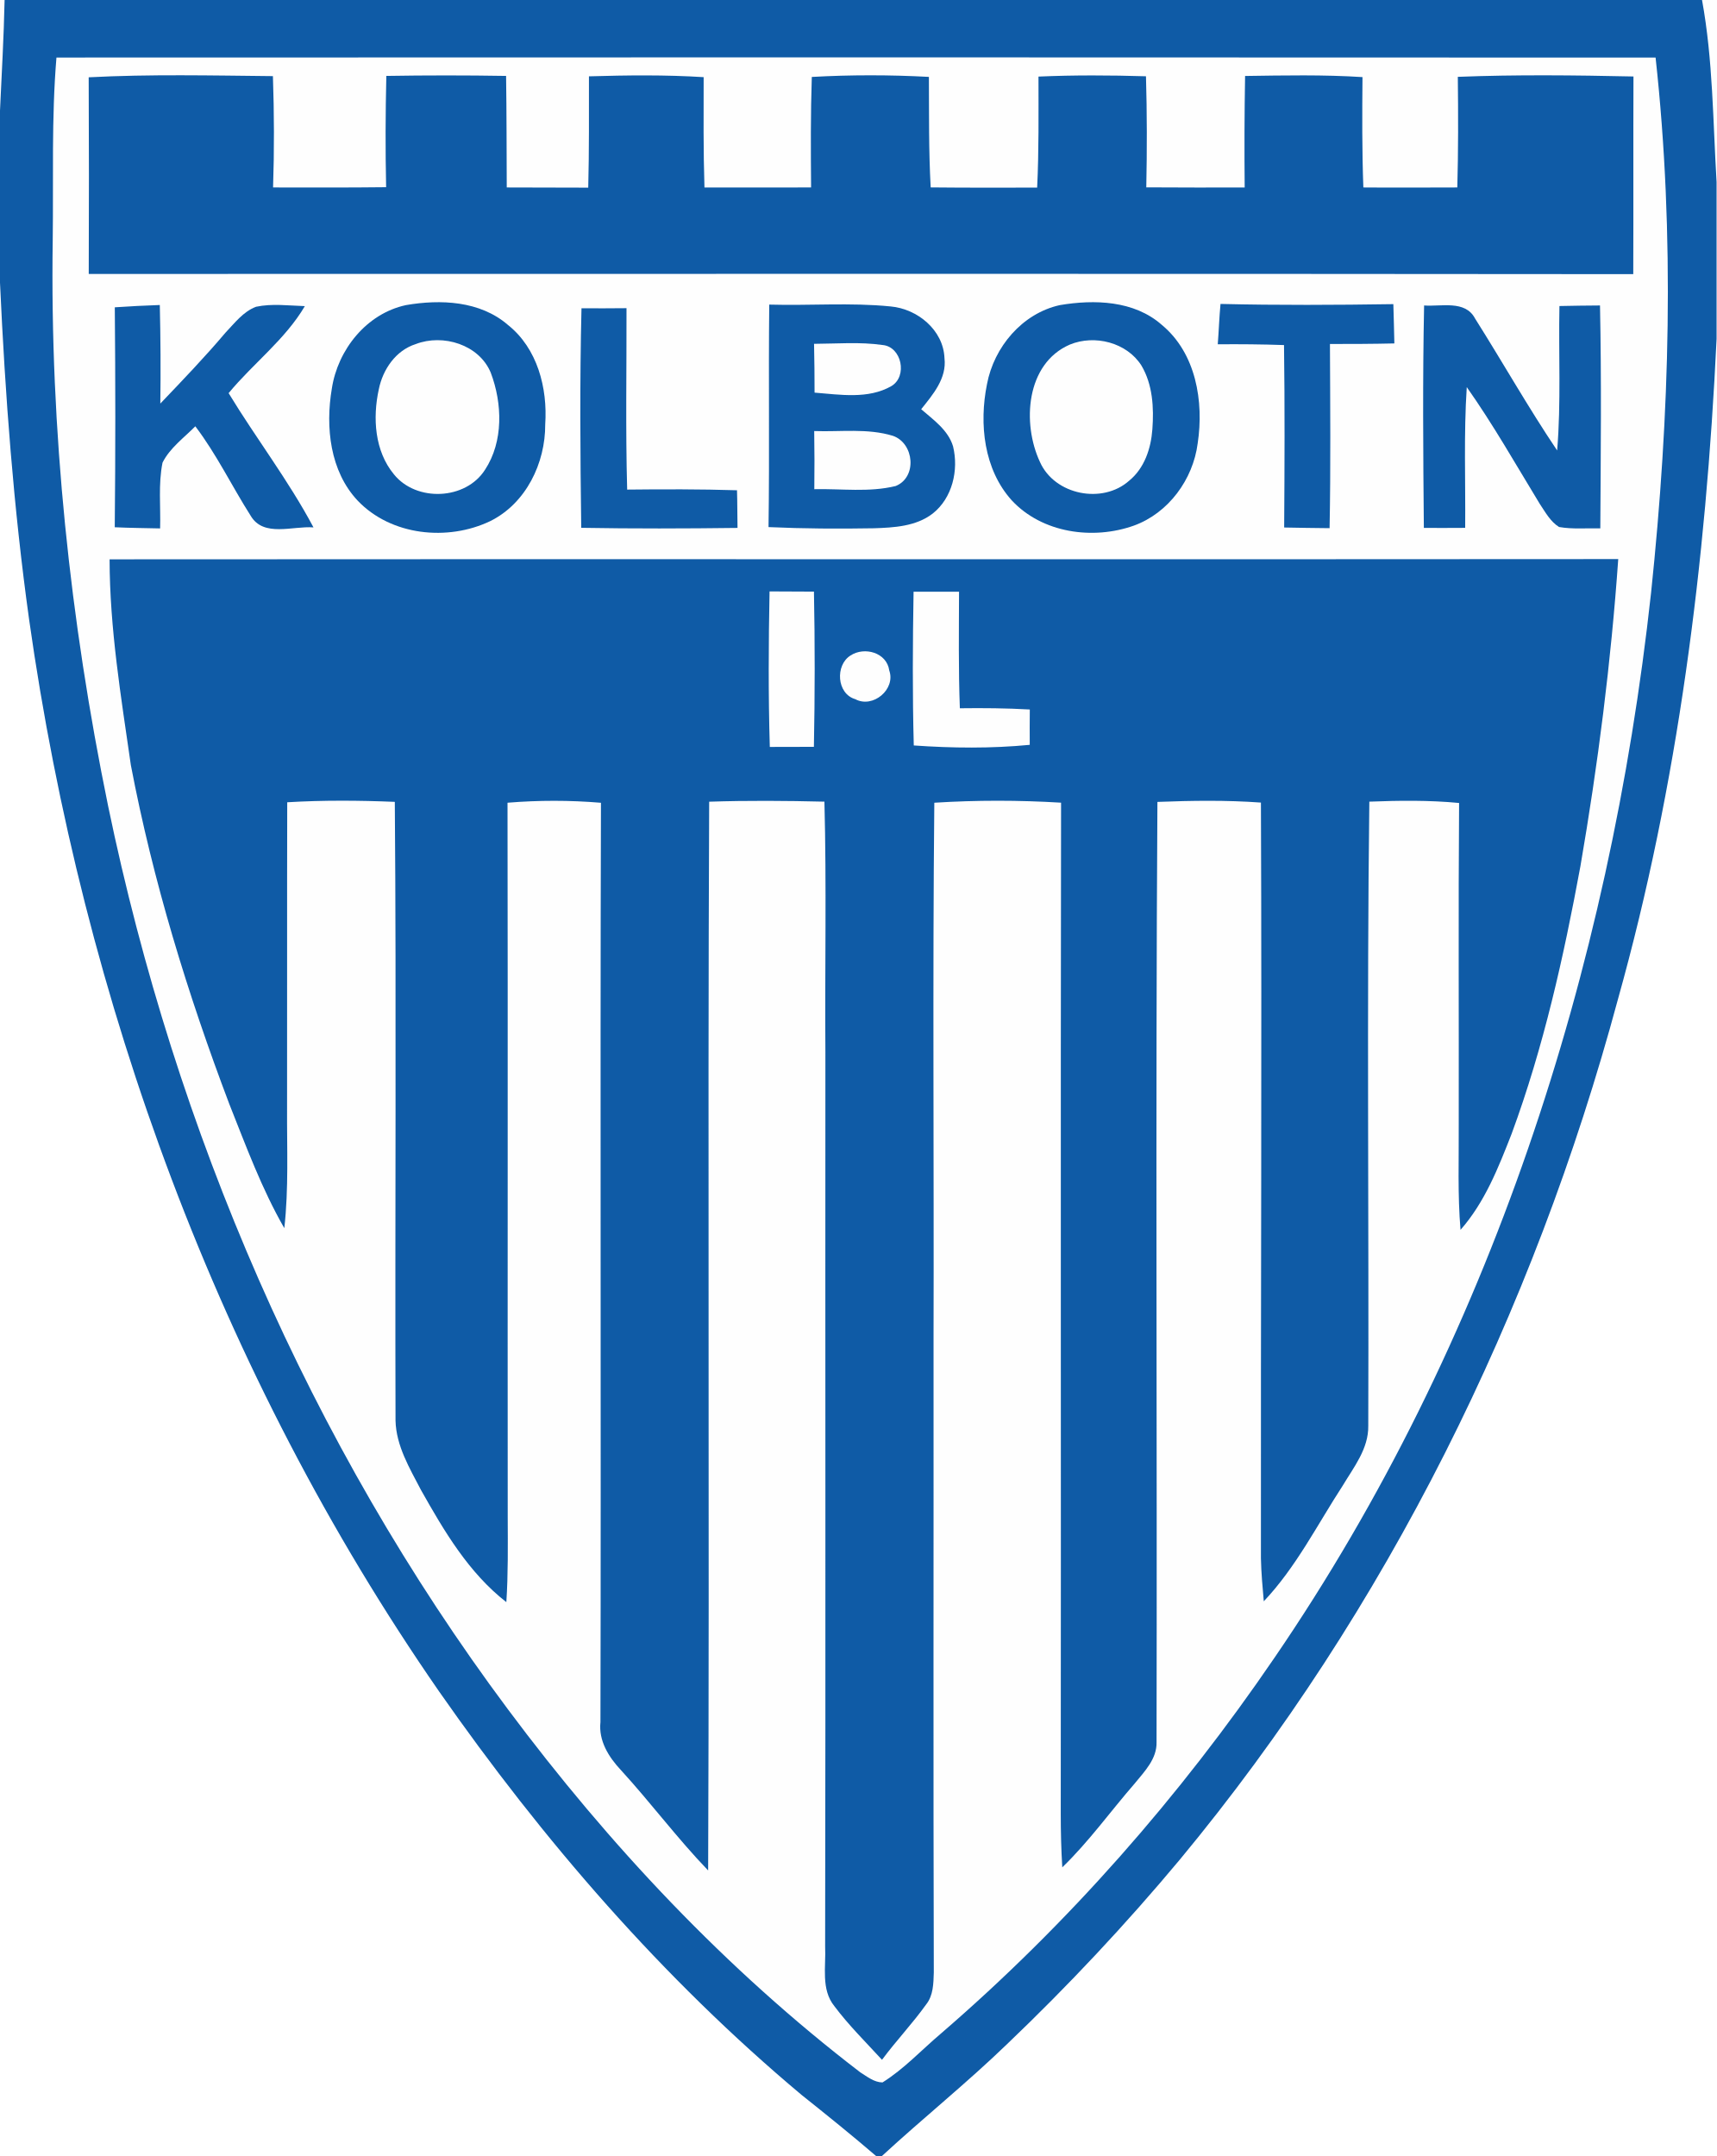
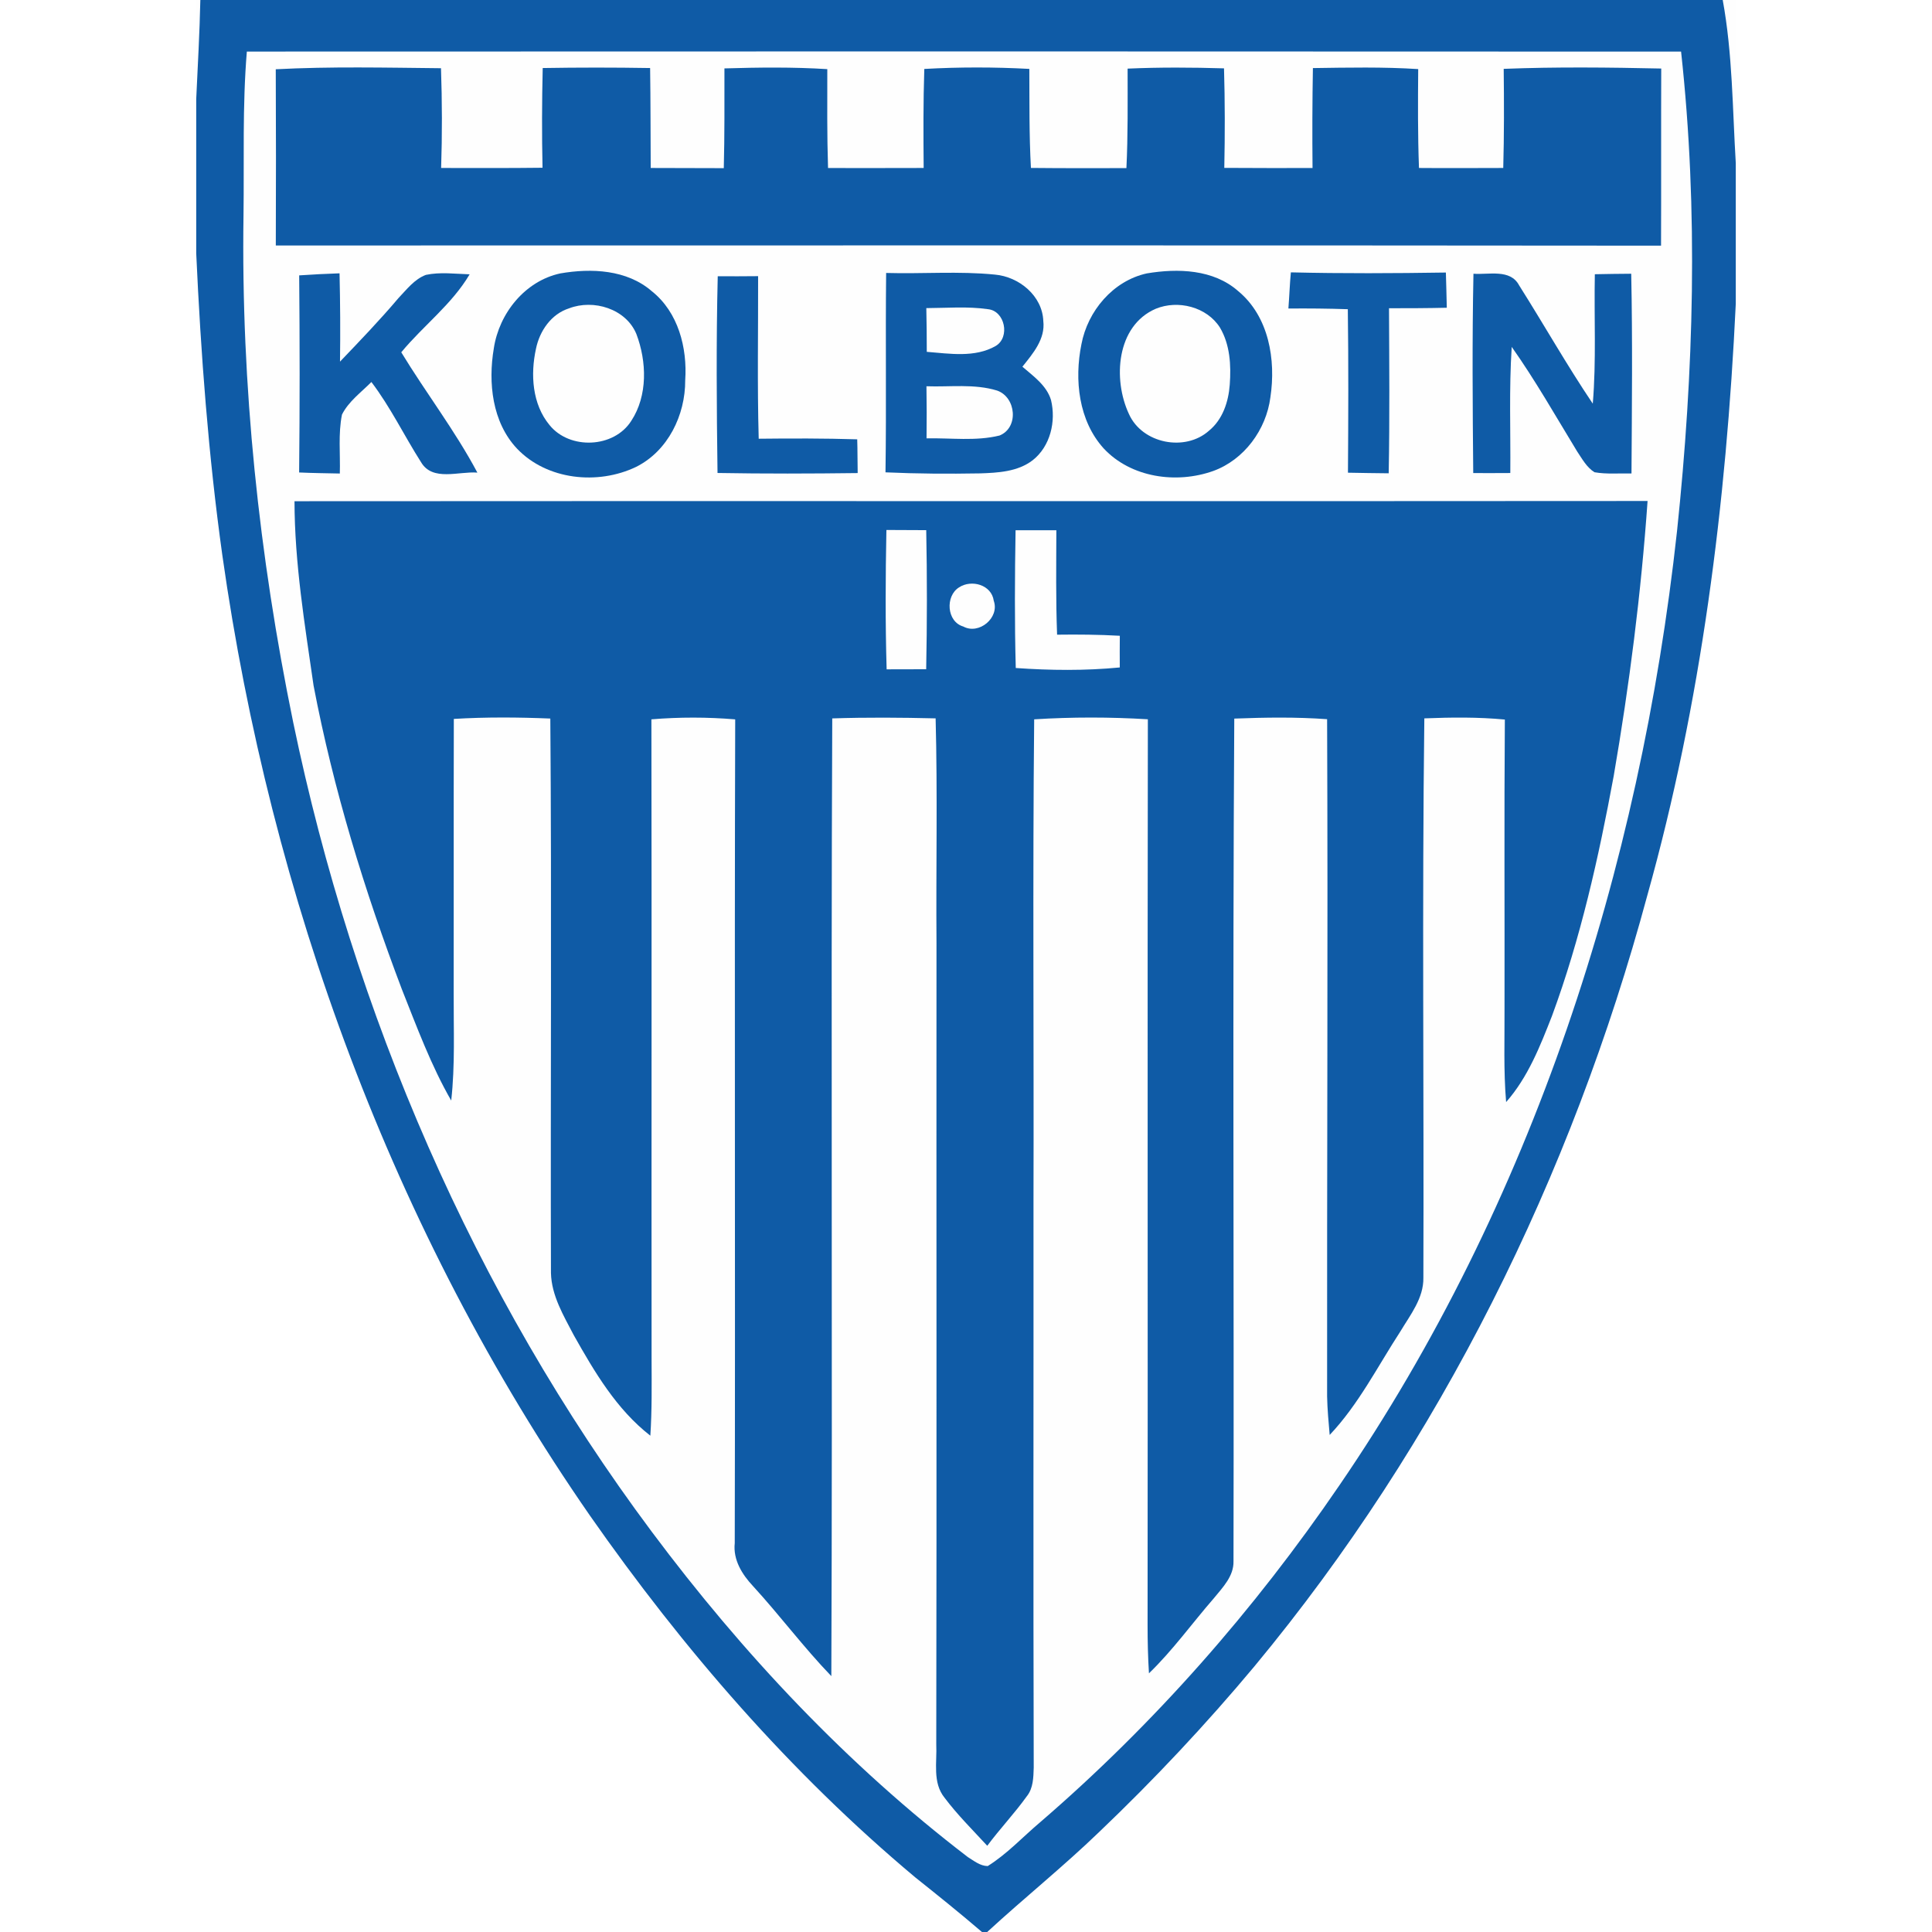
- <svg xmlns="http://www.w3.org/2000/svg" width="336pt" height="422pt" viewBox="0 0 336 422" version="1.1">
-   <g id="#fefefeff">
-     <path fill="#fefefe" opacity="1.00" d=" M 0.00 0.00 L 0.90 0.00 C 0.75 7.22 0.33 14.44 0.00 21.65 L 0.00 0.00 Z" />
-     <path fill="#fefefe" opacity="1.00" d=" M 333.15 0.00 L 336.00 0.00 L 336.00 35.65 C 335.28 23.76 335.30 11.75 333.15 0.00 Z" />
-     <path fill="#fefefe" opacity="1.00" d=" M 11.05 11.26 C 115.39 11.22 219.72 11.21 324.06 11.27 C 327.87 46.06 326.83 81.23 323.18 115.99 C 315.11 189.84 291.61 262.86 249.48 324.45 C 230.94 351.64 209.06 376.58 184.12 398.08 C 180.35 401.27 176.95 404.97 172.74 407.60 C 171.09 407.58 169.74 406.46 168.41 405.64 C 142.09 385.48 119.20 361.10 99.42 334.57 C 60.54 282.45 34.33 221.31 21.16 157.75 C 13.69 121.35 9.77 84.18 10.32 47.00 C 10.48 35.09 10.06 23.15 11.05 11.26 M 17.36 15.13 C 17.42 27.96 17.42 40.79 17.37 53.62 C 118.15 53.63 218.92 53.55 319.69 53.66 C 319.74 40.76 319.68 27.87 319.73 14.97 C 308.27 14.72 296.80 14.59 285.35 15.04 C 285.43 22.26 285.45 29.48 285.25 36.69 C 279.12 36.70 272.99 36.74 266.86 36.69 C 266.59 29.49 266.63 22.29 266.69 15.09 C 259.04 14.60 251.37 14.76 243.71 14.87 C 243.58 22.14 243.56 29.42 243.63 36.70 C 237.21 36.72 230.79 36.70 224.37 36.67 C 224.52 29.42 224.52 22.17 224.31 14.93 C 217.30 14.72 210.28 14.68 203.27 14.99 C 203.27 22.23 203.36 29.48 203.01 36.72 C 196.06 36.74 189.12 36.75 182.17 36.68 C 181.77 29.47 181.86 22.26 181.82 15.05 C 174.19 14.64 166.53 14.63 158.90 15.06 C 158.66 22.26 158.70 29.48 158.76 36.69 C 151.80 36.71 144.85 36.71 137.89 36.70 C 137.66 29.50 137.72 22.30 137.73 15.10 C 130.25 14.63 122.76 14.72 115.28 14.94 C 115.27 22.21 115.33 29.47 115.14 36.73 C 109.82 36.72 104.51 36.70 99.19 36.69 C 99.15 29.41 99.17 22.13 99.06 14.86 C 91.25 14.73 83.43 14.73 75.62 14.86 C 75.45 22.12 75.42 29.38 75.58 36.64 C 68.20 36.73 60.82 36.70 53.45 36.69 C 53.69 29.43 53.67 22.16 53.42 14.90 C 41.40 14.78 29.37 14.50 17.36 15.13 M 79.46 59.72 C 71.74 61.38 66.10 68.45 64.95 76.08 C 63.68 83.59 64.58 92.22 70.01 97.99 C 76.55 104.86 87.63 105.99 95.98 101.99 C 102.96 98.52 106.76 90.65 106.72 83.06 C 107.20 75.95 105.20 68.19 99.42 63.60 C 93.98 58.88 86.23 58.55 79.46 59.72 M 150.57 59.62 C 150.41 74.14 150.64 88.66 150.43 103.17 C 157.28 103.48 164.15 103.52 171.01 103.40 C 174.96 103.27 179.28 103.05 182.55 100.53 C 186.42 97.49 187.68 92.02 186.55 87.37 C 185.59 84.18 182.71 82.18 180.31 80.10 C 182.60 77.23 185.34 74.06 184.87 70.11 C 184.66 64.60 179.58 60.45 174.32 59.98 C 166.43 59.19 158.48 59.85 150.57 59.62 M 207.45 59.72 C 200.09 61.34 194.55 67.93 193.19 75.20 C 191.62 82.94 192.56 91.88 198.05 97.95 C 204.01 104.35 213.93 105.73 221.94 102.88 C 228.71 100.43 233.52 93.85 234.43 86.79 C 235.67 78.60 234.11 69.13 227.41 63.59 C 222.00 58.81 214.22 58.58 207.45 59.72 M 238.90 59.49 C 238.65 62.12 238.57 64.76 238.36 67.39 C 242.68 67.35 247.00 67.39 251.33 67.54 C 251.49 79.44 251.44 91.34 251.36 103.25 C 254.32 103.33 257.29 103.33 260.25 103.38 C 260.48 91.36 260.37 79.34 260.32 67.33 C 264.52 67.33 268.72 67.32 272.93 67.22 C 272.85 64.66 272.83 62.09 272.73 59.53 C 261.45 59.70 250.17 59.76 238.90 59.49 M 22.47 60.15 C 22.60 74.50 22.61 88.85 22.46 103.20 C 25.42 103.34 28.38 103.36 31.34 103.43 C 31.47 99.15 30.96 94.79 31.81 90.56 C 33.26 87.66 36.00 85.70 38.23 83.44 C 42.40 88.93 45.38 95.16 49.06 100.94 C 51.58 105.24 57.32 102.90 61.36 103.23 C 56.49 94.06 50.13 85.81 44.75 76.95 C 49.56 71.12 55.80 66.49 59.67 59.92 C 56.50 59.82 53.27 59.38 50.13 60.04 C 47.61 60.98 45.93 63.24 44.13 65.12 C 40.07 69.92 35.72 74.45 31.38 78.99 C 31.47 72.56 31.43 66.13 31.28 59.70 C 28.34 59.80 25.40 59.95 22.47 60.15 M 113.82 60.34 C 113.47 74.66 113.58 88.99 113.77 103.31 C 123.97 103.49 134.17 103.46 144.36 103.33 C 144.31 100.87 144.34 98.41 144.26 95.96 C 137.09 95.74 129.92 95.75 122.76 95.83 C 122.43 84.00 122.66 72.16 122.63 60.32 C 119.69 60.35 116.75 60.36 113.82 60.34 M 278.75 59.79 C 278.45 74.30 278.57 88.82 278.70 103.33 C 281.40 103.32 284.09 103.36 286.79 103.32 C 286.87 94.14 286.50 84.94 287.10 75.77 C 292.28 83.11 296.71 90.94 301.38 98.61 C 302.47 100.23 303.45 102.08 305.16 103.15 C 307.83 103.62 310.55 103.35 313.24 103.42 C 313.33 88.88 313.48 74.33 313.18 59.79 C 310.53 59.82 307.88 59.83 305.24 59.90 C 305.05 69.32 305.58 78.77 304.79 88.17 C 299.12 79.75 294.13 70.90 288.71 62.32 C 286.78 58.68 282.08 60.05 278.75 59.79 M 21.45 109.48 C 21.47 123.01 23.69 136.39 25.61 149.74 C 29.93 172.41 36.72 194.55 44.89 216.11 C 48.16 224.33 51.23 232.70 55.65 240.39 C 56.52 232.62 56.15 224.80 56.19 217.00 C 56.22 197.01 56.17 177.02 56.22 157.03 C 63.23 156.61 70.26 156.66 77.28 156.95 C 77.60 197.32 77.30 237.69 77.42 278.06 C 77.54 283.01 80.18 287.37 82.40 291.64 C 86.91 299.65 91.73 307.85 99.11 313.59 C 99.47 308.07 99.40 302.53 99.38 297.00 C 99.34 250.38 99.42 203.75 99.34 157.12 C 105.43 156.62 111.55 156.62 117.63 157.13 C 117.45 217.11 117.67 277.09 117.53 337.06 C 117.14 340.72 119.13 343.90 121.53 346.46 C 127.39 352.86 132.58 359.85 138.61 366.11 C 138.89 296.38 138.50 226.65 138.81 156.92 C 146.32 156.67 153.85 156.73 161.37 156.91 C 161.80 173.27 161.44 189.64 161.56 206.00 C 161.52 264.33 161.62 322.67 161.51 381.00 C 161.70 384.88 160.65 389.37 163.31 392.66 C 166.12 396.41 169.47 399.72 172.64 403.17 C 175.39 399.46 178.59 396.10 181.28 392.34 C 182.69 390.58 182.71 388.23 182.78 386.09 C 182.66 344.73 182.76 303.36 182.73 262.00 C 182.83 227.04 182.53 192.07 182.88 157.12 C 191.14 156.60 199.43 156.61 207.69 157.11 C 207.58 223.07 207.70 289.03 207.63 354.99 C 207.63 358.50 207.71 362.00 207.93 365.50 C 213.14 360.46 217.36 354.54 222.11 349.08 C 224.03 346.72 226.47 344.27 226.38 340.99 C 226.51 279.65 226.16 218.30 226.55 156.96 C 233.30 156.70 240.07 156.60 246.81 157.09 C 247.01 206.39 246.76 255.69 246.81 305.00 C 246.87 307.81 247.12 310.62 247.37 313.43 C 253.69 306.75 257.83 298.46 262.80 290.82 C 264.98 287.18 267.90 283.55 267.82 279.07 C 267.96 238.36 267.52 197.62 268.03 156.91 C 273.89 156.68 279.76 156.61 285.60 157.17 C 285.44 178.11 285.57 199.06 285.53 220.00 C 285.57 226.91 285.29 233.83 285.88 240.72 C 290.65 235.31 293.30 228.51 295.89 221.90 C 302.14 204.95 306.08 187.26 309.35 169.53 C 312.78 149.63 315.34 129.57 316.75 109.43 C 218.32 109.52 119.88 109.40 21.45 109.48 Z" />
-     <path fill="#fefefe" opacity="1.00" d=" M 81.37 67.35 C 86.71 65.29 93.78 67.44 96.06 72.95 C 98.34 78.96 98.57 86.42 94.94 91.94 C 91.16 97.90 81.50 98.28 77.12 92.86 C 73.32 88.29 72.92 81.78 74.15 76.18 C 74.94 72.30 77.47 68.59 81.37 67.35 Z" />
-     <path fill="#fefefe" opacity="1.00" d=" M 159.34 67.30 C 163.81 67.28 168.32 66.89 172.76 67.53 C 176.50 67.87 177.69 73.66 174.48 75.57 C 169.93 78.18 164.41 77.24 159.44 76.85 C 159.44 73.66 159.41 70.48 159.34 67.30 Z" />
-     <path fill="#fefefe" opacity="1.00" d=" M 209.42 67.44 C 214.26 65.45 220.54 67.02 223.41 71.53 C 225.63 75.26 225.88 79.80 225.56 84.04 C 225.29 87.76 224.02 91.63 221.04 94.07 C 215.83 98.74 206.45 96.91 203.56 90.43 C 200.03 82.89 200.79 71.16 209.42 67.44 Z" />
-     <path fill="#fefefe" opacity="1.00" d=" M 159.37 84.37 C 164.50 84.56 169.82 83.78 174.79 85.31 C 178.95 86.77 179.57 93.41 175.32 95.13 C 170.12 96.41 164.69 95.63 159.39 95.75 C 159.44 91.96 159.43 88.17 159.37 84.37 Z" />
-     <path fill="#fefefe" opacity="1.00" d=" M 150.63 115.76 C 153.52 115.77 156.42 115.78 159.32 115.80 C 159.52 125.93 159.51 136.06 159.31 146.18 C 156.43 146.19 153.55 146.19 150.68 146.20 C 150.38 136.05 150.43 125.90 150.63 115.76 Z" />
-     <path fill="#fefefe" opacity="1.00" d=" M 178.82 115.82 C 181.79 115.81 184.76 115.81 187.72 115.82 C 187.70 123.43 187.59 131.03 187.88 138.63 C 192.45 138.57 197.01 138.61 201.57 138.87 C 201.54 141.18 201.55 143.49 201.56 145.79 C 194.02 146.52 186.42 146.44 178.86 145.91 C 178.59 135.88 178.65 125.85 178.82 115.82 Z" />
-     <path fill="#fefefe" opacity="1.00" d=" M 166.48 128.30 C 169.20 126.51 173.58 127.72 174.06 131.23 C 175.37 134.93 170.84 138.71 167.41 136.85 C 163.76 135.79 163.45 130.19 166.48 128.30 Z" />
-   </g>
-   <g id="#0f5ba6ff">
-     <path fill="#0f5ba6" opacity="1.00" d=" M 0.90 0.00 L 333.15 0.00 C 335.30 11.75 335.28 23.76 336.00 35.65 L 336.00 66.33 C 333.93 109.92 328.47 153.54 316.68 195.63 C 300.19 256.85 271.49 315.07 230.95 363.97 C 220.37 376.65 209.05 388.71 197.11 400.11 C 189.23 407.72 180.68 414.58 172.63 422.00 L 171.48 422.00 C 166.72 417.91 161.83 413.98 156.93 410.07 C 129.68 387.25 106.24 360.15 85.93 331.05 C 42.85 268.88 16.27 195.99 5.70 121.28 C 2.65 99.41 1.01 77.38 0.00 55.33 L 0.00 21.65 C 0.33 14.44 0.75 7.22 0.90 0.00 M 11.05 11.26 C 10.06 23.15 10.48 35.09 10.32 47.00 C 9.77 84.18 13.69 121.35 21.16 157.75 C 34.33 221.31 60.54 282.45 99.42 334.57 C 119.20 361.10 142.09 385.48 168.41 405.64 C 169.74 406.46 171.09 407.58 172.74 407.60 C 176.95 404.97 180.35 401.27 184.12 398.08 C 209.06 376.58 230.94 351.64 249.48 324.45 C 291.61 262.86 315.11 189.84 323.18 115.99 C 326.83 81.23 327.87 46.06 324.06 11.27 C 219.72 11.21 115.39 11.22 11.05 11.26 Z" />
-     <path fill="#0f5ba6" opacity="1.00" d=" M 17.36 15.13 C 29.37 14.50 41.40 14.78 53.42 14.90 C 53.67 22.16 53.69 29.43 53.45 36.69 C 60.82 36.70 68.20 36.73 75.58 36.64 C 75.42 29.38 75.45 22.12 75.62 14.86 C 83.43 14.73 91.25 14.73 99.06 14.86 C 99.17 22.13 99.15 29.41 99.19 36.69 C 104.51 36.70 109.82 36.72 115.14 36.73 C 115.33 29.47 115.27 22.21 115.28 14.94 C 122.76 14.72 130.25 14.63 137.73 15.10 C 137.72 22.30 137.66 29.50 137.89 36.70 C 144.85 36.71 151.80 36.71 158.76 36.69 C 158.70 29.48 158.66 22.26 158.90 15.06 C 166.53 14.63 174.19 14.64 181.82 15.05 C 181.86 22.26 181.77 29.47 182.17 36.68 C 189.12 36.75 196.06 36.74 203.01 36.72 C 203.36 29.48 203.27 22.23 203.27 14.99 C 210.28 14.68 217.30 14.72 224.31 14.93 C 224.52 22.17 224.52 29.42 224.37 36.67 C 230.79 36.70 237.21 36.72 243.63 36.70 C 243.56 29.42 243.58 22.14 243.71 14.87 C 251.37 14.76 259.04 14.60 266.69 15.09 C 266.63 22.29 266.59 29.49 266.86 36.69 C 272.99 36.74 279.12 36.70 285.25 36.69 C 285.45 29.48 285.43 22.26 285.35 15.04 C 296.80 14.59 308.27 14.72 319.73 14.97 C 319.68 27.87 319.74 40.76 319.69 53.66 C 218.92 53.55 118.15 53.63 17.37 53.62 C 17.42 40.79 17.42 27.96 17.36 15.13 Z" />
-     <path fill="#0f5ba6" opacity="1.00" d=" M 79.46 59.72 C 86.23 58.55 93.98 58.88 99.42 63.60 C 105.20 68.19 107.20 75.95 106.72 83.06 C 106.76 90.65 102.96 98.52 95.98 101.99 C 87.63 105.99 76.55 104.86 70.01 97.99 C 64.58 92.22 63.68 83.59 64.95 76.08 C 66.10 68.45 71.74 61.38 79.46 59.72 M 81.37 67.35 C 77.47 68.59 74.94 72.30 74.15 76.18 C 72.92 81.78 73.32 88.29 77.12 92.86 C 81.50 98.28 91.16 97.90 94.94 91.94 C 98.57 86.42 98.34 78.96 96.06 72.95 C 93.78 67.44 86.71 65.29 81.37 67.35 Z" />
-     <path fill="#0f5ba6" opacity="1.00" d=" M 150.57 59.62 C 158.48 59.85 166.43 59.19 174.32 59.98 C 179.58 60.45 184.66 64.60 184.87 70.11 C 185.34 74.06 182.60 77.23 180.31 80.10 C 182.71 82.18 185.59 84.18 186.55 87.37 C 187.68 92.02 186.42 97.49 182.55 100.53 C 179.28 103.05 174.96 103.27 171.01 103.40 C 164.15 103.52 157.28 103.48 150.43 103.17 C 150.64 88.66 150.41 74.14 150.57 59.62 M 159.34 67.30 C 159.41 70.48 159.44 73.66 159.44 76.85 C 164.41 77.24 169.93 78.18 174.48 75.57 C 177.69 73.66 176.50 67.87 172.76 67.53 C 168.32 66.89 163.81 67.28 159.34 67.30 M 159.37 84.37 C 159.43 88.17 159.44 91.96 159.39 95.75 C 164.69 95.63 170.12 96.41 175.32 95.13 C 179.57 93.41 178.95 86.77 174.79 85.31 C 169.82 83.78 164.50 84.56 159.37 84.37 Z" />
-     <path fill="#0f5ba6" opacity="1.00" d=" M 207.45 59.72 C 214.22 58.58 222.00 58.81 227.41 63.59 C 234.11 69.13 235.67 78.60 234.43 86.79 C 233.52 93.85 228.71 100.43 221.94 102.88 C 213.93 105.73 204.01 104.35 198.05 97.95 C 192.56 91.88 191.62 82.94 193.19 75.20 C 194.55 67.93 200.09 61.34 207.45 59.72 M 209.42 67.44 C 200.79 71.16 200.03 82.89 203.56 90.43 C 206.45 96.91 215.83 98.74 221.04 94.07 C 224.02 91.63 225.29 87.76 225.56 84.04 C 225.88 79.80 225.63 75.26 223.41 71.53 C 220.54 67.02 214.26 65.45 209.42 67.44 Z" />
-     <path fill="#0f5ba6" opacity="1.00" d=" M 238.90 59.49 C 250.17 59.76 261.45 59.70 272.73 59.53 C 272.83 62.09 272.85 64.66 272.93 67.22 C 268.72 67.32 264.52 67.33 260.32 67.33 C 260.37 79.34 260.48 91.36 260.25 103.38 C 257.29 103.33 254.32 103.33 251.36 103.25 C 251.44 91.34 251.49 79.44 251.33 67.54 C 247.00 67.39 242.68 67.35 238.36 67.39 C 238.57 64.76 238.65 62.12 238.90 59.49 Z" />
-     <path fill="#0f5ba6" opacity="1.00" d=" M 22.47 60.15 C 25.40 59.95 28.34 59.80 31.28 59.70 C 31.43 66.13 31.47 72.56 31.38 78.99 C 35.72 74.45 40.07 69.92 44.13 65.12 C 45.93 63.24 47.61 60.98 50.13 60.04 C 53.27 59.38 56.50 59.82 59.67 59.92 C 55.80 66.49 49.56 71.12 44.75 76.95 C 50.13 85.81 56.49 94.06 61.36 103.23 C 57.32 102.90 51.58 105.24 49.06 100.94 C 45.38 95.16 42.40 88.93 38.23 83.44 C 36.00 85.70 33.26 87.66 31.81 90.56 C 30.96 94.79 31.47 99.15 31.34 103.43 C 28.38 103.36 25.42 103.34 22.46 103.20 C 22.61 88.85 22.60 74.50 22.47 60.15 Z" />
-     <path fill="#0f5ba6" opacity="1.00" d=" M 113.82 60.34 C 116.75 60.36 119.69 60.35 122.63 60.32 C 122.66 72.16 122.43 84.00 122.76 95.83 C 129.92 95.75 137.09 95.74 144.26 95.96 C 144.34 98.41 144.31 100.87 144.36 103.33 C 134.17 103.46 123.97 103.49 113.77 103.31 C 113.58 88.99 113.47 74.66 113.82 60.34 Z" />
-     <path fill="#0f5ba6" opacity="1.00" d=" M 278.75 59.79 C 282.08 60.05 286.78 58.68 288.71 62.32 C 294.13 70.90 299.12 79.75 304.79 88.17 C 305.58 78.77 305.05 69.32 305.24 59.90 C 307.88 59.83 310.53 59.82 313.18 59.79 C 313.48 74.33 313.33 88.88 313.24 103.42 C 310.55 103.35 307.83 103.62 305.16 103.15 C 303.45 102.08 302.47 100.23 301.38 98.61 C 296.71 90.94 292.28 83.11 287.10 75.77 C 286.50 84.94 286.87 94.14 286.79 103.32 C 284.09 103.36 281.40 103.32 278.70 103.33 C 278.57 88.82 278.45 74.30 278.75 59.79 Z" />
-     <path fill="#0f5ba6" opacity="1.00" d=" M 21.45 109.48 C 119.88 109.40 218.32 109.52 316.75 109.43 C 315.34 129.57 312.78 149.63 309.35 169.53 C 306.08 187.26 302.14 204.95 295.89 221.90 C 293.30 228.51 290.65 235.31 285.88 240.72 C 285.29 233.83 285.57 226.91 285.53 220.00 C 285.57 199.06 285.44 178.11 285.60 157.17 C 279.76 156.61 273.89 156.68 268.03 156.91 C 267.52 197.62 267.96 238.36 267.82 279.07 C 267.90 283.55 264.98 287.18 262.80 290.82 C 257.83 298.46 253.69 306.75 247.37 313.43 C 247.12 310.62 246.87 307.81 246.81 305.00 C 246.76 255.69 247.01 206.39 246.81 157.09 C 240.07 156.60 233.30 156.70 226.55 156.96 C 226.16 218.30 226.51 279.65 226.38 340.99 C 226.47 344.27 224.03 346.72 222.11 349.08 C 217.36 354.54 213.14 360.46 207.93 365.50 C 207.71 362.00 207.63 358.50 207.63 354.99 C 207.70 289.03 207.58 223.07 207.69 157.11 C 199.43 156.61 191.14 156.60 182.88 157.12 C 182.53 192.07 182.83 227.04 182.73 262.00 C 182.76 303.36 182.66 344.73 182.78 386.09 C 182.71 388.23 182.69 390.58 181.28 392.34 C 178.59 396.10 175.39 399.46 172.64 403.17 C 169.47 399.72 166.12 396.41 163.31 392.66 C 160.65 389.37 161.70 384.88 161.51 381.00 C 161.62 322.67 161.52 264.33 161.56 206.00 C 161.44 189.64 161.80 173.27 161.37 156.91 C 153.85 156.73 146.32 156.67 138.81 156.92 C 138.50 226.65 138.89 296.38 138.61 366.11 C 132.58 359.85 127.39 352.86 121.53 346.46 C 119.13 343.90 117.14 340.72 117.53 337.06 C 117.67 277.09 117.45 217.11 117.63 157.13 C 111.55 156.62 105.43 156.62 99.34 157.12 C 99.42 203.75 99.34 250.38 99.38 297.00 C 99.40 302.53 99.47 308.07 99.11 313.59 C 91.73 307.85 86.91 299.65 82.40 291.64 C 80.18 287.37 77.54 283.01 77.42 278.06 C 77.30 237.69 77.60 197.32 77.28 156.95 C 70.26 156.66 63.23 156.61 56.22 157.03 C 56.17 177.02 56.22 197.01 56.19 217.00 C 56.15 224.80 56.52 232.62 55.65 240.39 C 51.23 232.70 48.16 224.33 44.89 216.11 C 36.72 194.55 29.93 172.41 25.61 149.74 C 23.69 136.39 21.47 123.01 21.45 109.48 M 150.63 115.76 C 150.43 125.90 150.38 136.05 150.68 146.20 C 153.55 146.19 156.43 146.19 159.31 146.18 C 159.51 136.06 159.52 125.93 159.32 115.80 C 156.42 115.78 153.52 115.77 150.63 115.76 M 178.82 115.82 C 178.65 125.85 178.59 135.88 178.86 145.91 C 186.42 146.44 194.02 146.52 201.56 145.79 C 201.55 143.49 201.54 141.18 201.57 138.87 C 197.01 138.61 192.45 138.57 187.88 138.63 C 187.59 131.03 187.70 123.43 187.72 115.82 C 184.76 115.81 181.79 115.81 178.82 115.82 M 166.48 128.30 C 163.45 130.19 163.76 135.79 167.41 136.85 C 170.84 138.71 175.37 134.93 174.06 131.23 C 173.58 127.72 169.20 126.51 166.48 128.30 Z" />
+ <svg xmlns="http://www.w3.org/2000/svg" width="256px" height="256px" viewBox="0 0 256 256" version="1.1">
+   <defs />
+   <g id="logo/kolbotn" stroke="none" stroke-width="1" fill="none" fill-rule="evenodd">
+     <g id="kolbotn" transform="translate(26, 0)" fill-rule="nonzero">
+       <g id="#fefefeff" fill="#FEFEFE">
+         <path d="M0,0 L0.546,0 C0.455,4.38 0.2,8.76 0,13.134 L0,0 Z" id="Shape" />
+         <path d="M202.27,0 L204,0 L204,21.627 C203.563,14.414 203.575,7.128 202.27,0 Z" id="Shape" />
+         <path d="M6.709,6.831 C70.058,6.806 133.401,6.8 196.751,6.837 C199.064,27.942 198.433,49.277 196.216,70.364 C191.317,115.164 177.049,159.46 151.47,196.823 C140.214,213.317 126.929,228.447 111.787,241.489 C109.498,243.424 107.434,245.669 104.878,247.264 C103.876,247.252 103.056,246.573 102.249,246.075 C86.269,233.846 72.371,219.056 60.362,202.962 C36.756,171.344 20.843,134.254 12.847,95.697 C8.312,73.615 5.932,51.067 6.266,28.512 C6.363,21.287 6.108,14.044 6.709,6.831 Z M10.54,9.178 C10.576,16.962 10.576,24.745 10.546,32.528 C71.734,32.534 132.916,32.485 194.097,32.552 C194.128,24.726 194.091,16.907 194.122,9.081 C187.164,8.93 180.2,8.851 173.248,9.124 C173.297,13.504 173.309,17.884 173.188,22.257 C169.466,22.264 165.744,22.288 162.022,22.257 C161.858,17.89 161.882,13.522 161.919,9.154 C157.274,8.857 152.618,8.954 147.967,9.021 C147.888,13.431 147.876,17.847 147.918,22.264 C144.02,22.276 140.123,22.264 136.225,22.245 C136.316,17.847 136.316,13.449 136.188,9.057 C131.932,8.93 127.67,8.905 123.414,9.093 C123.414,13.485 123.469,17.884 123.256,22.276 C119.036,22.288 114.823,22.294 110.603,22.251 C110.36,17.878 110.415,13.504 110.391,9.13 C105.758,8.881 101.108,8.875 96.475,9.136 C96.329,13.504 96.354,17.884 96.39,22.257 C92.164,22.27 87.945,22.27 83.719,22.264 C83.579,17.896 83.616,13.528 83.622,9.16 C79.08,8.875 74.533,8.93 69.991,9.063 C69.985,13.473 70.022,17.878 69.906,22.282 C66.676,22.276 63.453,22.264 60.222,22.257 C60.198,17.841 60.21,13.425 60.144,9.015 C55.402,8.936 50.654,8.936 45.912,9.015 C45.809,13.419 45.791,17.823 45.888,22.227 C41.407,22.282 36.926,22.264 32.452,22.257 C32.597,17.853 32.585,13.443 32.434,9.039 C25.136,8.966 17.832,8.796 10.54,9.178 Z M48.244,36.228 C43.556,37.235 40.132,41.524 39.434,46.153 C38.663,50.709 39.209,55.944 42.506,59.444 C46.477,63.612 53.204,64.297 58.274,61.871 C62.511,59.766 64.819,54.991 64.794,50.387 C65.086,46.074 63.871,41.366 60.362,38.582 C57.059,35.719 52.354,35.518 48.244,36.228 Z M91.418,36.168 C91.32,44.976 91.46,53.784 91.332,62.587 C95.491,62.775 99.662,62.799 103.828,62.726 C106.226,62.647 108.849,62.514 110.834,60.985 C113.184,59.141 113.949,55.823 113.263,53.002 C112.68,51.067 110.931,49.853 109.474,48.591 C110.864,46.85 112.528,44.927 112.243,42.531 C112.115,39.189 109.031,36.671 105.837,36.386 C101.047,35.907 96.22,36.307 91.418,36.168 Z M125.952,36.228 C121.483,37.211 118.12,41.209 117.294,45.619 C116.341,50.314 116.911,55.738 120.245,59.42 C123.863,63.302 129.886,64.14 134.749,62.411 C138.86,60.924 141.78,56.933 142.333,52.65 C143.085,47.682 142.138,41.937 138.07,38.576 C134.786,35.676 130.062,35.537 125.952,36.228 Z M145.046,36.089 C144.895,37.684 144.846,39.286 144.719,40.881 C147.341,40.857 149.964,40.881 152.593,40.972 C152.69,48.191 152.66,55.41 152.611,62.635 C154.409,62.684 156.212,62.684 158.009,62.714 C158.149,55.422 158.082,48.13 158.051,40.845 C160.601,40.845 163.151,40.839 165.708,40.778 C165.659,39.225 165.647,37.666 165.586,36.113 C158.738,36.216 151.889,36.253 145.046,36.089 Z M13.643,36.489 C13.721,45.194 13.727,53.9 13.636,62.605 C15.434,62.69 17.231,62.702 19.028,62.744 C19.107,60.148 18.797,57.503 19.313,54.937 C20.194,53.178 21.857,51.989 23.211,50.618 C25.743,53.948 27.552,57.727 29.786,61.234 C31.316,63.842 34.801,62.423 37.254,62.623 C34.297,57.06 30.436,52.055 27.17,46.681 C30.09,43.144 33.879,40.335 36.228,36.35 C34.304,36.289 32.343,36.022 30.436,36.422 C28.906,36.993 27.886,38.364 26.793,39.504 C24.328,42.416 21.687,45.164 19.052,47.918 C19.107,44.017 19.082,40.117 18.991,36.216 C17.206,36.277 15.421,36.368 13.643,36.489 Z M69.105,36.604 C68.892,45.291 68.959,53.984 69.075,62.671 C75.267,62.781 81.46,62.762 87.647,62.684 C87.617,61.191 87.635,59.699 87.586,58.213 C83.233,58.079 78.88,58.085 74.533,58.134 C74.332,50.957 74.472,43.775 74.454,36.592 C72.669,36.61 70.884,36.616 69.105,36.604 Z M169.241,36.271 C169.059,45.073 169.132,53.881 169.211,62.684 C170.85,62.678 172.483,62.702 174.123,62.678 C174.171,57.109 173.946,51.528 174.311,45.965 C177.456,50.417 180.145,55.167 182.981,59.82 C183.643,60.803 184.238,61.925 185.276,62.574 C186.897,62.86 188.548,62.696 190.181,62.738 C190.236,53.918 190.327,45.091 190.145,36.271 C188.536,36.289 186.927,36.295 185.324,36.337 C185.209,42.052 185.531,47.785 185.051,53.487 C181.609,48.379 178.579,43.01 175.288,37.805 C174.116,35.597 171.263,36.428 169.241,36.271 Z M13.023,66.414 C13.035,74.622 14.383,82.739 15.549,90.838 C18.172,104.59 22.294,118.021 27.255,131.1 C29.24,136.086 31.104,141.164 33.788,145.829 C34.316,141.115 34.091,136.372 34.115,131.64 C34.134,119.513 34.103,107.387 34.134,95.26 C38.39,95.005 42.658,95.035 46.92,95.211 C47.114,119.701 46.932,144.191 47.005,168.681 C47.078,171.684 48.681,174.329 50.029,176.919 C52.767,181.778 55.693,186.753 60.174,190.235 C60.392,186.886 60.35,183.525 60.338,180.171 C60.314,151.889 60.362,123.602 60.314,95.315 C64.011,95.011 67.727,95.011 71.418,95.321 C71.309,131.707 71.442,168.093 71.358,204.472 C71.121,206.693 72.329,208.622 73.786,210.175 C77.344,214.057 80.495,218.298 84.156,222.095 C84.326,179.795 84.089,137.494 84.278,95.193 C88.837,95.042 93.409,95.078 97.975,95.187 C98.236,105.112 98.017,115.042 98.09,124.967 C98.066,160.352 98.126,195.743 98.06,231.128 C98.175,233.482 97.537,236.205 99.153,238.201 C100.859,240.476 102.892,242.484 104.817,244.577 C106.487,242.326 108.43,240.288 110.063,238.007 C110.919,236.94 110.931,235.514 110.974,234.216 C110.901,209.125 110.961,184.029 110.943,158.938 C111.004,137.73 110.822,116.516 111.034,95.315 C116.049,94.999 121.082,95.005 126.097,95.308 C126.031,135.322 126.104,175.336 126.061,215.349 C126.061,217.479 126.11,219.602 126.243,221.725 C129.406,218.668 131.969,215.076 134.852,211.764 C136.018,210.333 137.5,208.846 137.445,206.856 C137.524,169.645 137.311,132.428 137.548,95.217 C141.646,95.06 145.757,94.999 149.849,95.296 C149.97,125.203 149.819,155.111 149.849,185.024 C149.885,186.728 150.037,188.433 150.189,190.138 C154.026,186.085 156.54,181.056 159.557,176.422 C160.881,174.213 162.654,172.011 162.605,169.294 C162.69,144.598 162.423,119.883 162.732,95.187 C166.29,95.048 169.854,95.005 173.4,95.345 C173.303,108.048 173.382,120.757 173.357,133.46 C173.382,137.652 173.212,141.849 173.57,146.029 C176.466,142.747 178.075,138.622 179.648,134.612 C183.442,124.33 185.834,113.598 187.82,102.843 C189.902,90.771 191.456,78.602 192.312,66.384 C132.551,66.439 72.784,66.366 13.023,66.414 Z" id="Shape" />
+         <path d="M49.403,40.857 C52.645,39.607 56.938,40.911 58.322,44.254 C59.706,47.9 59.846,52.425 57.642,55.774 C55.347,59.39 49.482,59.62 46.823,56.332 C44.516,53.56 44.273,49.611 45.02,46.213 C45.499,43.86 47.035,41.609 49.403,40.857 Z" id="Shape" />
+         <path d="M96.742,40.827 C99.456,40.814 102.194,40.578 104.89,40.966 C107.161,41.172 107.883,44.685 105.934,45.843 C103.172,47.427 99.82,46.856 96.803,46.62 C96.803,44.685 96.785,42.756 96.742,40.827 Z" id="Shape" />
+         <path d="M127.148,40.911 C130.086,39.704 133.899,40.657 135.642,43.393 C136.99,45.655 137.141,48.409 136.947,50.982 C136.783,53.238 136.012,55.586 134.203,57.066 C131.04,59.899 125.345,58.789 123.59,54.858 C121.447,50.284 121.908,43.168 127.148,40.911 Z" id="Shape" />
+         <path d="M96.76,51.182 C99.875,51.297 103.105,50.824 106.123,51.752 C108.648,52.638 109.025,56.666 106.444,57.709 C103.287,58.486 99.99,58.013 96.772,58.085 C96.803,55.786 96.797,53.487 96.76,51.182 Z" id="Shape" />
+         <path d="M91.454,70.224 C93.209,70.23 94.969,70.236 96.73,70.248 C96.851,76.394 96.845,82.539 96.724,88.678 C94.975,88.684 93.227,88.684 91.484,88.69 C91.302,82.533 91.332,76.375 91.454,70.224 Z" id="Shape" />
+         <path d="M108.569,70.26 C110.373,70.254 112.176,70.254 113.973,70.26 C113.961,74.877 113.894,79.487 114.07,84.098 C116.845,84.061 119.613,84.086 122.382,84.243 C122.364,85.645 122.37,87.046 122.376,88.441 C117.798,88.884 113.184,88.836 108.594,88.514 C108.43,82.43 108.466,76.345 108.569,70.26 Z" id="Shape" />
+         <path d="M101.077,77.831 C102.729,76.745 105.388,77.479 105.679,79.609 C106.475,81.853 103.724,84.146 101.642,83.018 C99.426,82.375 99.237,78.978 101.077,77.831 Z" id="Shape" />
+       </g>
+       <g id="#0f5ba6ff" fill="#0F5BA6">
+         <path d="M0.546,0 L202.27,0 C203.575,7.128 203.563,14.414 204,21.627 L204,40.238 C202.743,66.681 199.428,93.143 192.27,118.676 C182.258,155.814 164.833,191.133 140.22,220.797 C133.796,228.489 126.923,235.805 119.674,242.721 C114.89,247.337 109.699,251.499 104.811,256 L104.113,256 C101.223,253.519 98.254,251.135 95.279,248.763 C78.734,234.919 64.503,218.48 52.172,200.827 C26.016,163.112 9.878,118.894 3.461,73.573 C1.609,60.306 0.613,46.941 0,33.565 L0,13.134 C0.2,8.76 0.455,4.38 0.546,0 Z M6.709,6.831 C6.108,14.044 6.363,21.287 6.266,28.512 C5.932,51.067 8.312,73.615 12.847,95.697 C20.843,134.254 36.756,171.344 60.362,202.962 C72.371,219.056 86.269,233.846 102.249,246.075 C103.056,246.573 103.876,247.252 104.878,247.264 C107.434,245.669 109.498,243.424 111.787,241.489 C126.929,228.447 140.214,213.317 151.47,196.823 C177.049,159.46 191.317,115.164 196.216,70.364 C198.433,49.277 199.064,27.942 196.751,6.837 C133.401,6.8 70.058,6.806 6.709,6.831 Z" id="Shape" />
+         <path d="M10.54,9.178 C17.832,8.796 25.136,8.966 32.434,9.039 C32.585,13.443 32.597,17.853 32.452,22.257 C36.926,22.264 41.407,22.282 45.888,22.227 C45.791,17.823 45.809,13.419 45.912,9.015 C50.654,8.936 55.402,8.936 60.144,9.015 C60.21,13.425 60.198,17.841 60.222,22.257 C63.453,22.264 66.676,22.276 69.906,22.282 C70.022,17.878 69.985,13.473 69.991,9.063 C74.533,8.93 79.08,8.875 83.622,9.16 C83.616,13.528 83.579,17.896 83.719,22.264 C87.945,22.27 92.164,22.27 96.39,22.257 C96.354,17.884 96.329,13.504 96.475,9.136 C101.108,8.875 105.758,8.881 110.391,9.13 C110.415,13.504 110.36,17.878 110.603,22.251 C114.823,22.294 119.036,22.288 123.256,22.276 C123.469,17.884 123.414,13.485 123.414,9.093 C127.67,8.905 131.932,8.93 136.188,9.057 C136.316,13.449 136.316,17.847 136.225,22.245 C140.123,22.264 144.02,22.276 147.918,22.264 C147.876,17.847 147.888,13.431 147.967,9.021 C152.618,8.954 157.274,8.857 161.919,9.154 C161.882,13.522 161.858,17.89 162.022,22.257 C165.744,22.288 169.466,22.264 173.188,22.257 C173.309,17.884 173.297,13.504 173.248,9.124 C180.2,8.851 187.164,8.93 194.122,9.081 C194.091,16.907 194.128,24.726 194.097,32.552 C132.916,32.485 71.734,32.534 10.546,32.528 C10.576,24.745 10.576,16.962 10.54,9.178 Z" id="Shape" />
+         <path d="M48.244,36.228 C52.354,35.518 57.059,35.719 60.362,38.582 C63.871,41.366 65.086,46.074 64.794,50.387 C64.819,54.991 62.511,59.766 58.274,61.871 C53.204,64.297 46.477,63.612 42.506,59.444 C39.209,55.944 38.663,50.709 39.434,46.153 C40.132,41.524 43.556,37.235 48.244,36.228 Z M49.403,40.857 C47.035,41.609 45.499,43.86 45.02,46.213 C44.273,49.611 44.516,53.56 46.823,56.332 C49.482,59.62 55.347,59.39 57.642,55.774 C59.846,52.425 59.706,47.9 58.322,44.254 C56.938,40.911 52.645,39.607 49.403,40.857 Z" id="Shape" />
+         <path d="M91.418,36.168 C96.22,36.307 101.047,35.907 105.837,36.386 C109.031,36.671 112.115,39.189 112.243,42.531 C112.528,44.927 110.864,46.85 109.474,48.591 C110.931,49.853 112.68,51.067 113.263,53.002 C113.949,55.823 113.184,59.141 110.834,60.985 C108.849,62.514 106.226,62.647 103.828,62.726 C99.662,62.799 95.491,62.775 91.332,62.587 C91.46,53.784 91.32,44.976 91.418,36.168 Z M96.742,40.827 C96.785,42.756 96.803,44.685 96.803,46.62 C99.82,46.856 103.172,47.427 105.934,45.843 C107.883,44.685 107.161,41.172 104.89,40.966 C102.194,40.578 99.456,40.814 96.742,40.827 Z M96.76,51.182 C96.797,53.487 96.803,55.786 96.772,58.085 C99.99,58.013 103.287,58.486 106.444,57.709 C109.025,56.666 108.648,52.638 106.123,51.752 C103.105,50.824 99.875,51.297 96.76,51.182 Z" id="Shape" />
+         <path d="M125.952,36.228 C130.062,35.537 134.786,35.676 138.07,38.576 C142.138,41.937 143.085,47.682 142.333,52.65 C141.78,56.933 138.86,60.924 134.749,62.411 C129.886,64.14 123.863,63.302 120.245,59.42 C116.911,55.738 116.341,50.314 117.294,45.619 C118.12,41.209 121.483,37.211 125.952,36.228 Z M127.148,40.911 C121.908,43.168 121.447,50.284 123.59,54.858 C125.345,58.789 131.04,59.899 134.203,57.066 C136.012,55.586 136.783,53.238 136.947,50.982 C137.141,48.409 136.99,45.655 135.642,43.393 C133.899,40.657 130.086,39.704 127.148,40.911 Z" id="Shape" />
+         <path d="M145.046,36.089 C151.889,36.253 158.738,36.216 165.586,36.113 C165.647,37.666 165.659,39.225 165.708,40.778 C163.151,40.839 160.601,40.845 158.051,40.845 C158.082,48.13 158.149,55.422 158.009,62.714 C156.212,62.684 154.409,62.684 152.611,62.635 C152.66,55.41 152.69,48.191 152.593,40.972 C149.964,40.881 147.341,40.857 144.719,40.881 C144.846,39.286 144.895,37.684 145.046,36.089 Z" id="Shape" />
+         <path d="M13.643,36.489 C15.421,36.368 17.206,36.277 18.991,36.216 C19.082,40.117 19.107,44.017 19.052,47.918 C21.687,45.164 24.328,42.416 26.793,39.504 C27.886,38.364 28.906,36.993 30.436,36.422 C32.343,36.022 34.304,36.289 36.228,36.35 C33.879,40.335 30.09,43.144 27.17,46.681 C30.436,52.055 34.297,57.06 37.254,62.623 C34.801,62.423 31.316,63.842 29.786,61.234 C27.552,57.727 25.743,53.948 23.211,50.618 C21.857,51.989 20.194,53.178 19.313,54.937 C18.797,57.503 19.107,60.148 19.028,62.744 C17.231,62.702 15.434,62.69 13.636,62.605 C13.727,53.9 13.721,45.194 13.643,36.489 Z" id="Shape" />
+         <path d="M69.105,36.604 C70.884,36.616 72.669,36.61 74.454,36.592 C74.472,43.775 74.332,50.957 74.533,58.134 C78.88,58.085 83.233,58.079 87.586,58.213 C87.635,59.699 87.617,61.191 87.647,62.684 C81.46,62.762 75.267,62.781 69.075,62.671 C68.959,53.984 68.892,45.291 69.105,36.604 Z" id="Shape" />
+         <path d="M169.241,36.271 C171.263,36.428 174.116,35.597 175.288,37.805 C178.579,43.01 181.609,48.379 185.051,53.487 C185.531,47.785 185.209,42.052 185.324,36.337 C186.927,36.295 188.536,36.289 190.145,36.271 C190.327,45.091 190.236,53.918 190.181,62.738 C188.548,62.696 186.897,62.86 185.276,62.574 C184.238,61.925 183.643,60.803 182.981,59.82 C180.145,55.167 177.456,50.417 174.311,45.965 C173.946,51.528 174.171,57.109 174.123,62.678 C172.483,62.702 170.85,62.678 169.211,62.684 C169.132,53.881 169.059,45.073 169.241,36.271 Z" id="Shape" />
+         <path d="M13.023,66.414 C72.784,66.366 132.551,66.439 192.312,66.384 C191.456,78.602 189.902,90.771 187.82,102.843 C185.834,113.598 183.442,124.33 179.648,134.612 C178.075,138.622 176.466,142.747 173.57,146.029 C173.212,141.849 173.382,137.652 173.357,133.46 C173.382,120.757 173.303,108.048 173.4,95.345 C169.854,95.005 166.29,95.048 162.732,95.187 C162.423,119.883 162.69,144.598 162.605,169.294 C162.654,172.011 160.881,174.213 159.557,176.422 C156.54,181.056 154.026,186.085 150.189,190.138 C150.037,188.433 149.885,186.728 149.849,185.024 C149.819,155.111 149.97,125.203 149.849,95.296 C145.757,94.999 141.646,95.06 137.548,95.217 C137.311,132.428 137.524,169.645 137.445,206.856 C137.5,208.846 136.018,210.333 134.852,211.764 C131.969,215.076 129.406,218.668 126.243,221.725 C126.11,219.602 126.061,217.479 126.061,215.349 C126.104,175.336 126.031,135.322 126.097,95.308 C121.082,95.005 116.049,94.999 111.034,95.315 C110.822,116.516 111.004,137.73 110.943,158.938 C110.961,184.029 110.901,209.125 110.974,234.216 C110.931,235.514 110.919,236.94 110.063,238.007 C108.43,240.288 106.487,242.326 104.817,244.577 C102.892,242.484 100.859,240.476 99.153,238.201 C97.537,236.205 98.175,233.482 98.06,231.128 C98.126,195.743 98.066,160.352 98.09,124.967 C98.017,115.042 98.236,105.112 97.975,95.187 C93.409,95.078 88.837,95.042 84.278,95.193 C84.089,137.494 84.326,179.795 84.156,222.095 C80.495,218.298 77.344,214.057 73.786,210.175 C72.329,208.622 71.121,206.693 71.358,204.472 C71.442,168.093 71.309,131.707 71.418,95.321 C67.727,95.011 64.011,95.011 60.314,95.315 C60.362,123.602 60.314,151.889 60.338,180.171 C60.35,183.525 60.392,186.886 60.174,190.235 C55.693,186.753 52.767,181.778 50.029,176.919 C48.681,174.329 47.078,171.684 47.005,168.681 C46.932,144.191 47.114,119.701 46.92,95.211 C42.658,95.035 38.39,95.005 34.134,95.26 C34.103,107.387 34.134,119.513 34.115,131.64 C34.091,136.372 34.316,141.115 33.788,145.829 C31.104,141.164 29.24,136.086 27.255,131.1 C22.294,118.021 18.172,104.59 15.549,90.838 C14.383,82.739 13.035,74.622 13.023,66.414 Z M91.454,70.224 C91.332,76.375 91.302,82.533 91.484,88.69 C93.227,88.684 94.975,88.684 96.724,88.678 C96.845,82.539 96.851,76.394 96.73,70.248 C94.969,70.236 93.209,70.23 91.454,70.224 Z M108.569,70.26 C108.466,76.345 108.43,82.43 108.594,88.514 C113.184,88.836 117.798,88.884 122.376,88.441 C122.37,87.046 122.364,85.645 122.382,84.243 C119.613,84.086 116.845,84.061 114.07,84.098 C113.894,79.487 113.961,74.877 113.973,70.26 C112.176,70.254 110.373,70.254 108.569,70.26 Z M101.077,77.831 C99.237,78.978 99.426,82.375 101.642,83.018 C103.724,84.146 106.475,81.853 105.679,79.609 C105.388,77.479 102.729,76.745 101.077,77.831 Z" id="Shape" />
+       </g>
+     </g>
  </g>
</svg>
